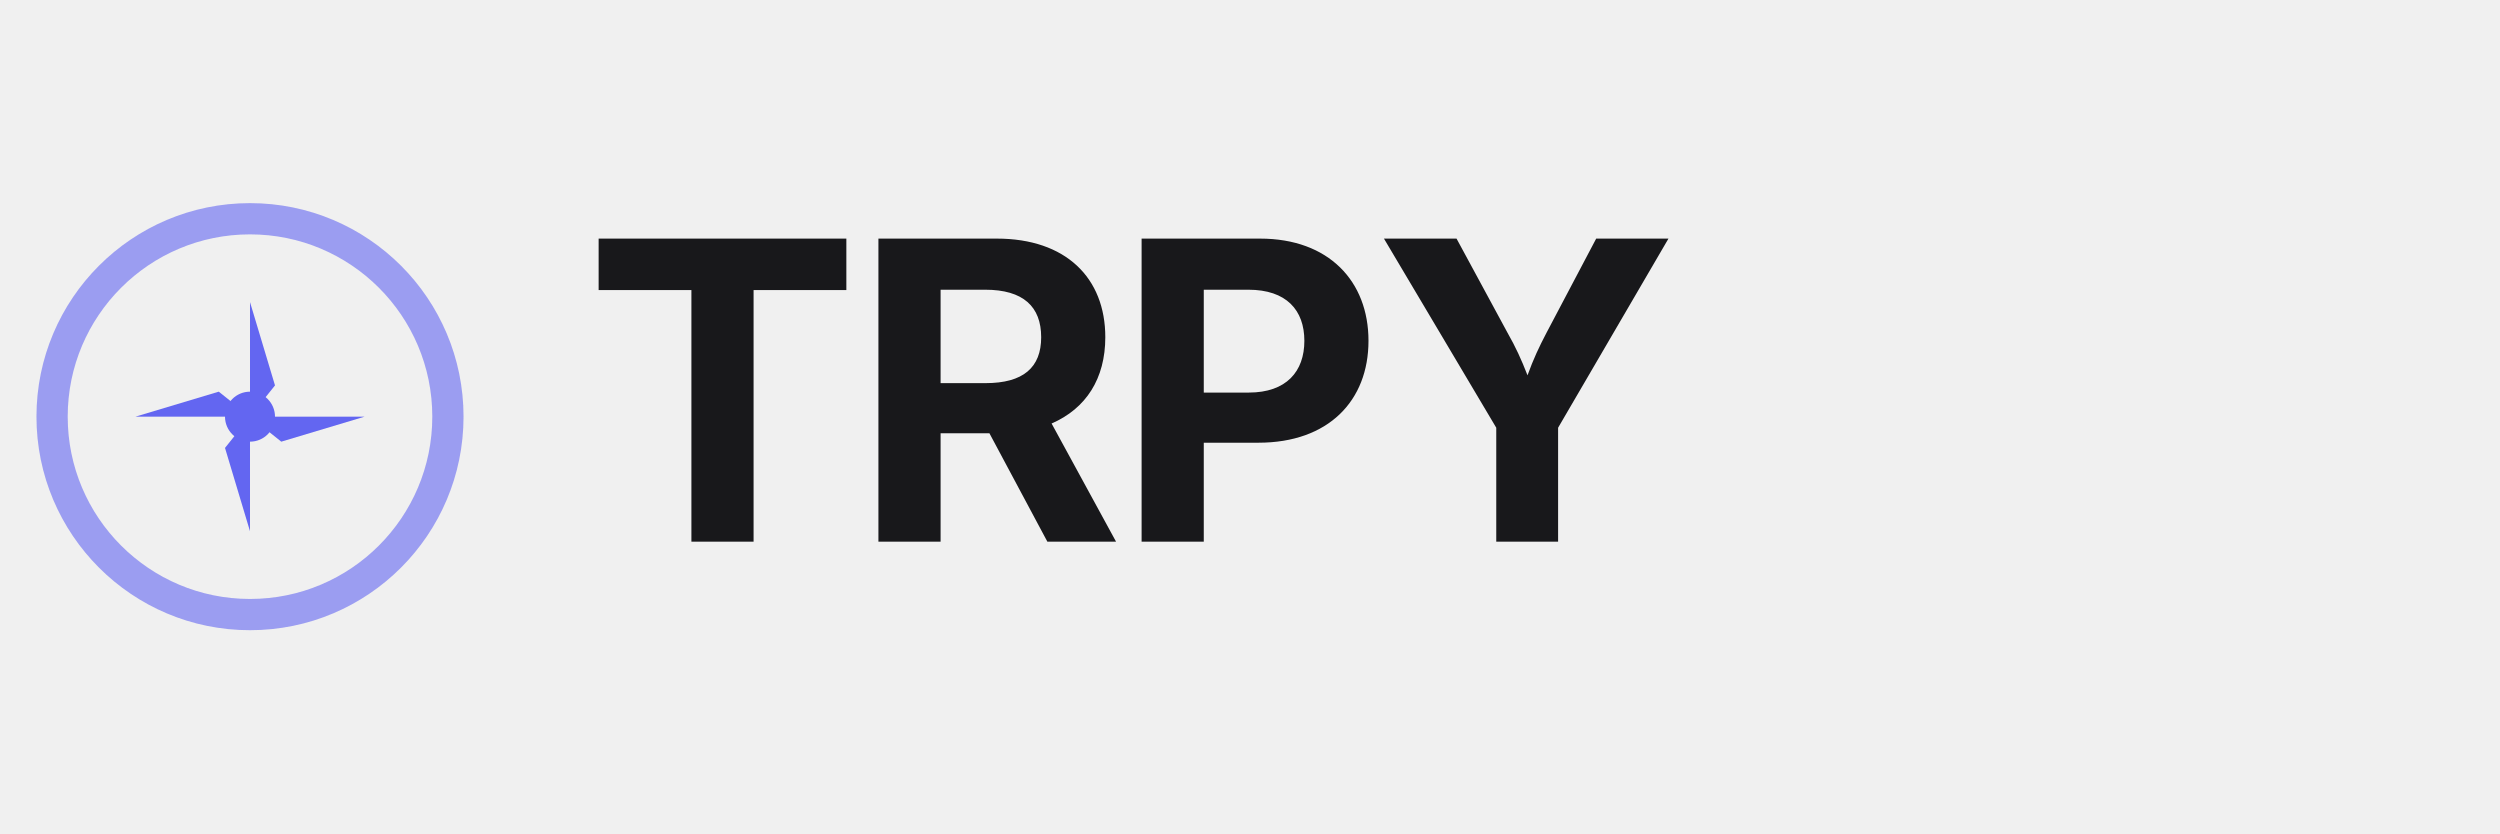
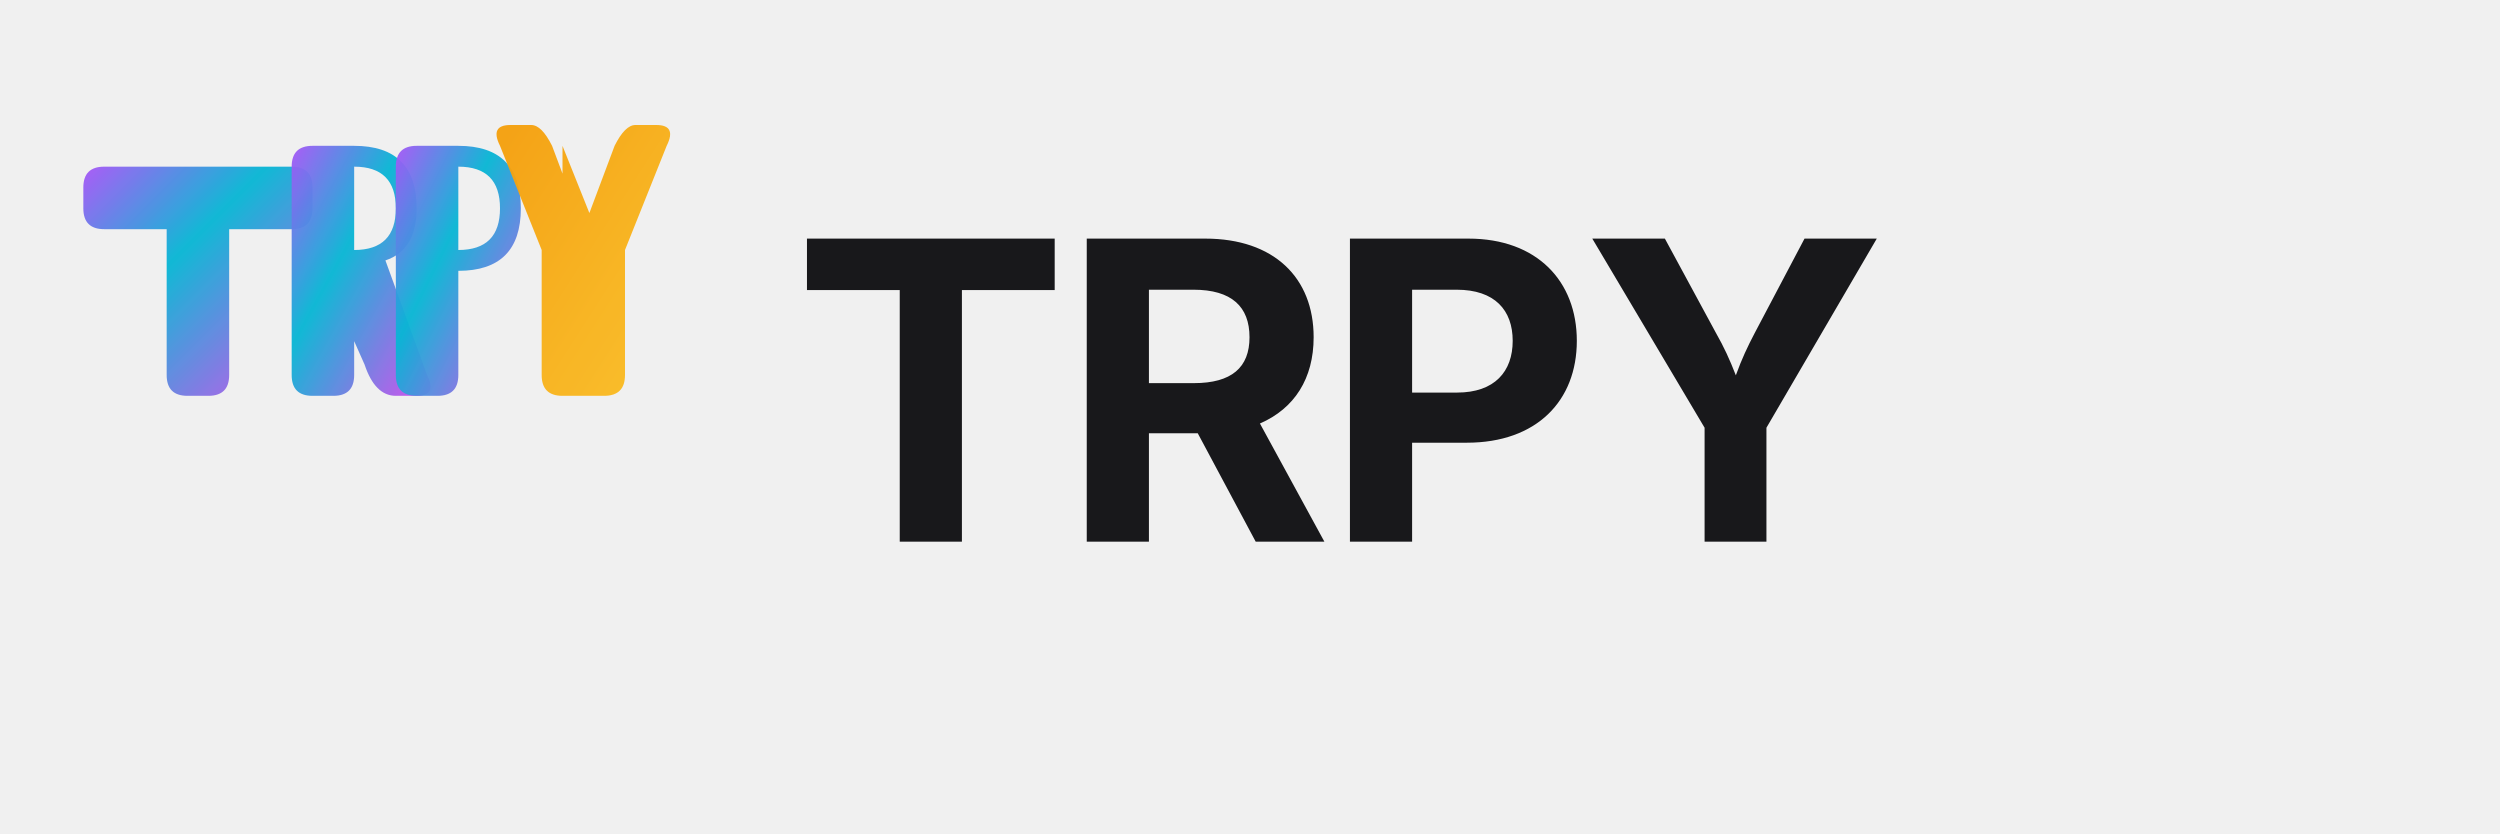
- <svg xmlns="http://www.w3.org/2000/svg" viewBox="0 0 120 40" fill="none">
+ <svg xmlns="http://www.w3.org/2000/svg" viewBox="0 0 120 40" fill="none" preserveAspectRatio="xMidYMid meet">
  <defs>
+     <linearGradient id="mainGradient" x1="0%" y1="0%" x2="100%" y2="100%">
+       <stop offset="0%" style="stop-color:#a855f7;stop-opacity:1" />
+       <stop offset="40%" style="stop-color:#06b6d4;stop-opacity:1" />
+       <stop offset="100%" style="stop-color:#d946ef;stop-opacity:1" />
+     </linearGradient>
+     <linearGradient id="accentGradient" x1="0%" y1="0%" x2="100%" y2="100%">
+       <stop offset="0%" style="stop-color:#f59e0b;stop-opacity:1" />
+       <stop offset="100%" style="stop-color:#fbbf24;stop-opacity:1" />
+     </linearGradient>
    <style>
-       .logo-icon { fill: #6366f1; }
-       .logo-text { fill: #18181b; font-family: 'Inter', -apple-system, BlinkMacSystemFont, 'Segoe UI', sans-serif; font-weight: 700; font-size: 20px; letter-spacing: -0.5px; }
+       .logo-text {
+         font-family: 'Inter', -apple-system, BlinkMacSystemFont, 'Segoe UI', sans-serif;
+         font-weight: 700;
+         font-size: 20px;
+         letter-spacing: -0.5px;
+         fill: #18181b;
+       }

      @media (prefers-color-scheme: dark) {
-         .logo-text { fill: #ffffff; }
+         .logo-text {
+           fill: #ffffff;
+         }
      }
    </style>
  </defs>
  <g>
-     <circle cx="12" cy="20" r="9.5" stroke="#6366f1" stroke-width="1.5" fill="none" opacity="0.6" />
-     <g transform="translate(12, 20)">
-       <path d="M 0 -5.5 L 1.2 -1.5 L 0 0 Z" class="logo-icon" />
-       <path d="M 5.5 0 L 1.5 1.2 L 0 0 Z" class="logo-icon" />
-       <path d="M 0 5.5 L -1.2 1.5 L 0 0 Z" class="logo-icon" />
-       <path d="M -5.5 0 L -1.5 -1.2 L 0 0 Z" class="logo-icon" />
+     <g>
+       <path d="M 6 8 L 14 8 Q 15 8 15 9 L 15 10 Q 15 11 14 11 L 11 11 L 11 18 Q 11 19 10 19 L 9 19 Q 8 19 8 18 L 8 11 L 5 11 Q 4 11 4 10 L 4 9 Q 4 8 5 8 Z" fill="url(#mainGradient)" opacity="0.95" />
    </g>
-     <circle cx="12" cy="20" r="1.2" class="logo-icon" />
+     <g>
+       <path d="M 17 8 L 17 18 Q 17 19 16 19 L 15 19 Q 14 19 14 18 L 14 8 Q 14 7 15 7 L 17 7 Q 20 7 20 10 Q 20 12 18.5 12.5 L 20.5 18 Q 21 19 20 19 L 19 19 Q 18 19 17.5 17.5 L 15.5 13 L 15 13 Q 14 13 14 12 L 17 12 Q 19 12 19 10 Q 19 8 17 8 Z" fill="url(#mainGradient)" opacity="0.95" />
+     </g>
+     <g>
+       <path d="M 22 8 L 22 18 Q 22 19 21 19 L 20 19 Q 19 19 19 18 L 19 8 Q 19 7 20 7 L 22 7 Q 25 7 25 10 Q 25 13 22 13 L 20 13 Q 19 13 19 12 L 22 12 Q 24 12 24 10 Q 24 8 22 8 Z" fill="url(#mainGradient)" opacity="0.95" />
+     </g>
+     <g>
+       <path d="M 27 7 L 29 12 L 29 18 Q 29 19 28 19 L 27 19 Q 26 19 26 18 L 26 12 L 24 7 Q 23.5 6 24.5 6 L 25.5 6 Q 26 6 26.5 7 L 28 11 L 29.5 7 Q 30 6 30.5 6 L 31.5 6 Q 32.5 6 32 7 L 30 12 L 30 18 Q 30 19 29 19 L 28 19 Q 27 19 27 18 L 27 12 Z" fill="url(#accentGradient)" opacity="0.95" />
+     </g>
  </g>
-   <text x="28" y="26" class="logo-text">TRPY</text>
+   <text x="38" y="26" class="logo-text">TRPY</text>
</svg>
